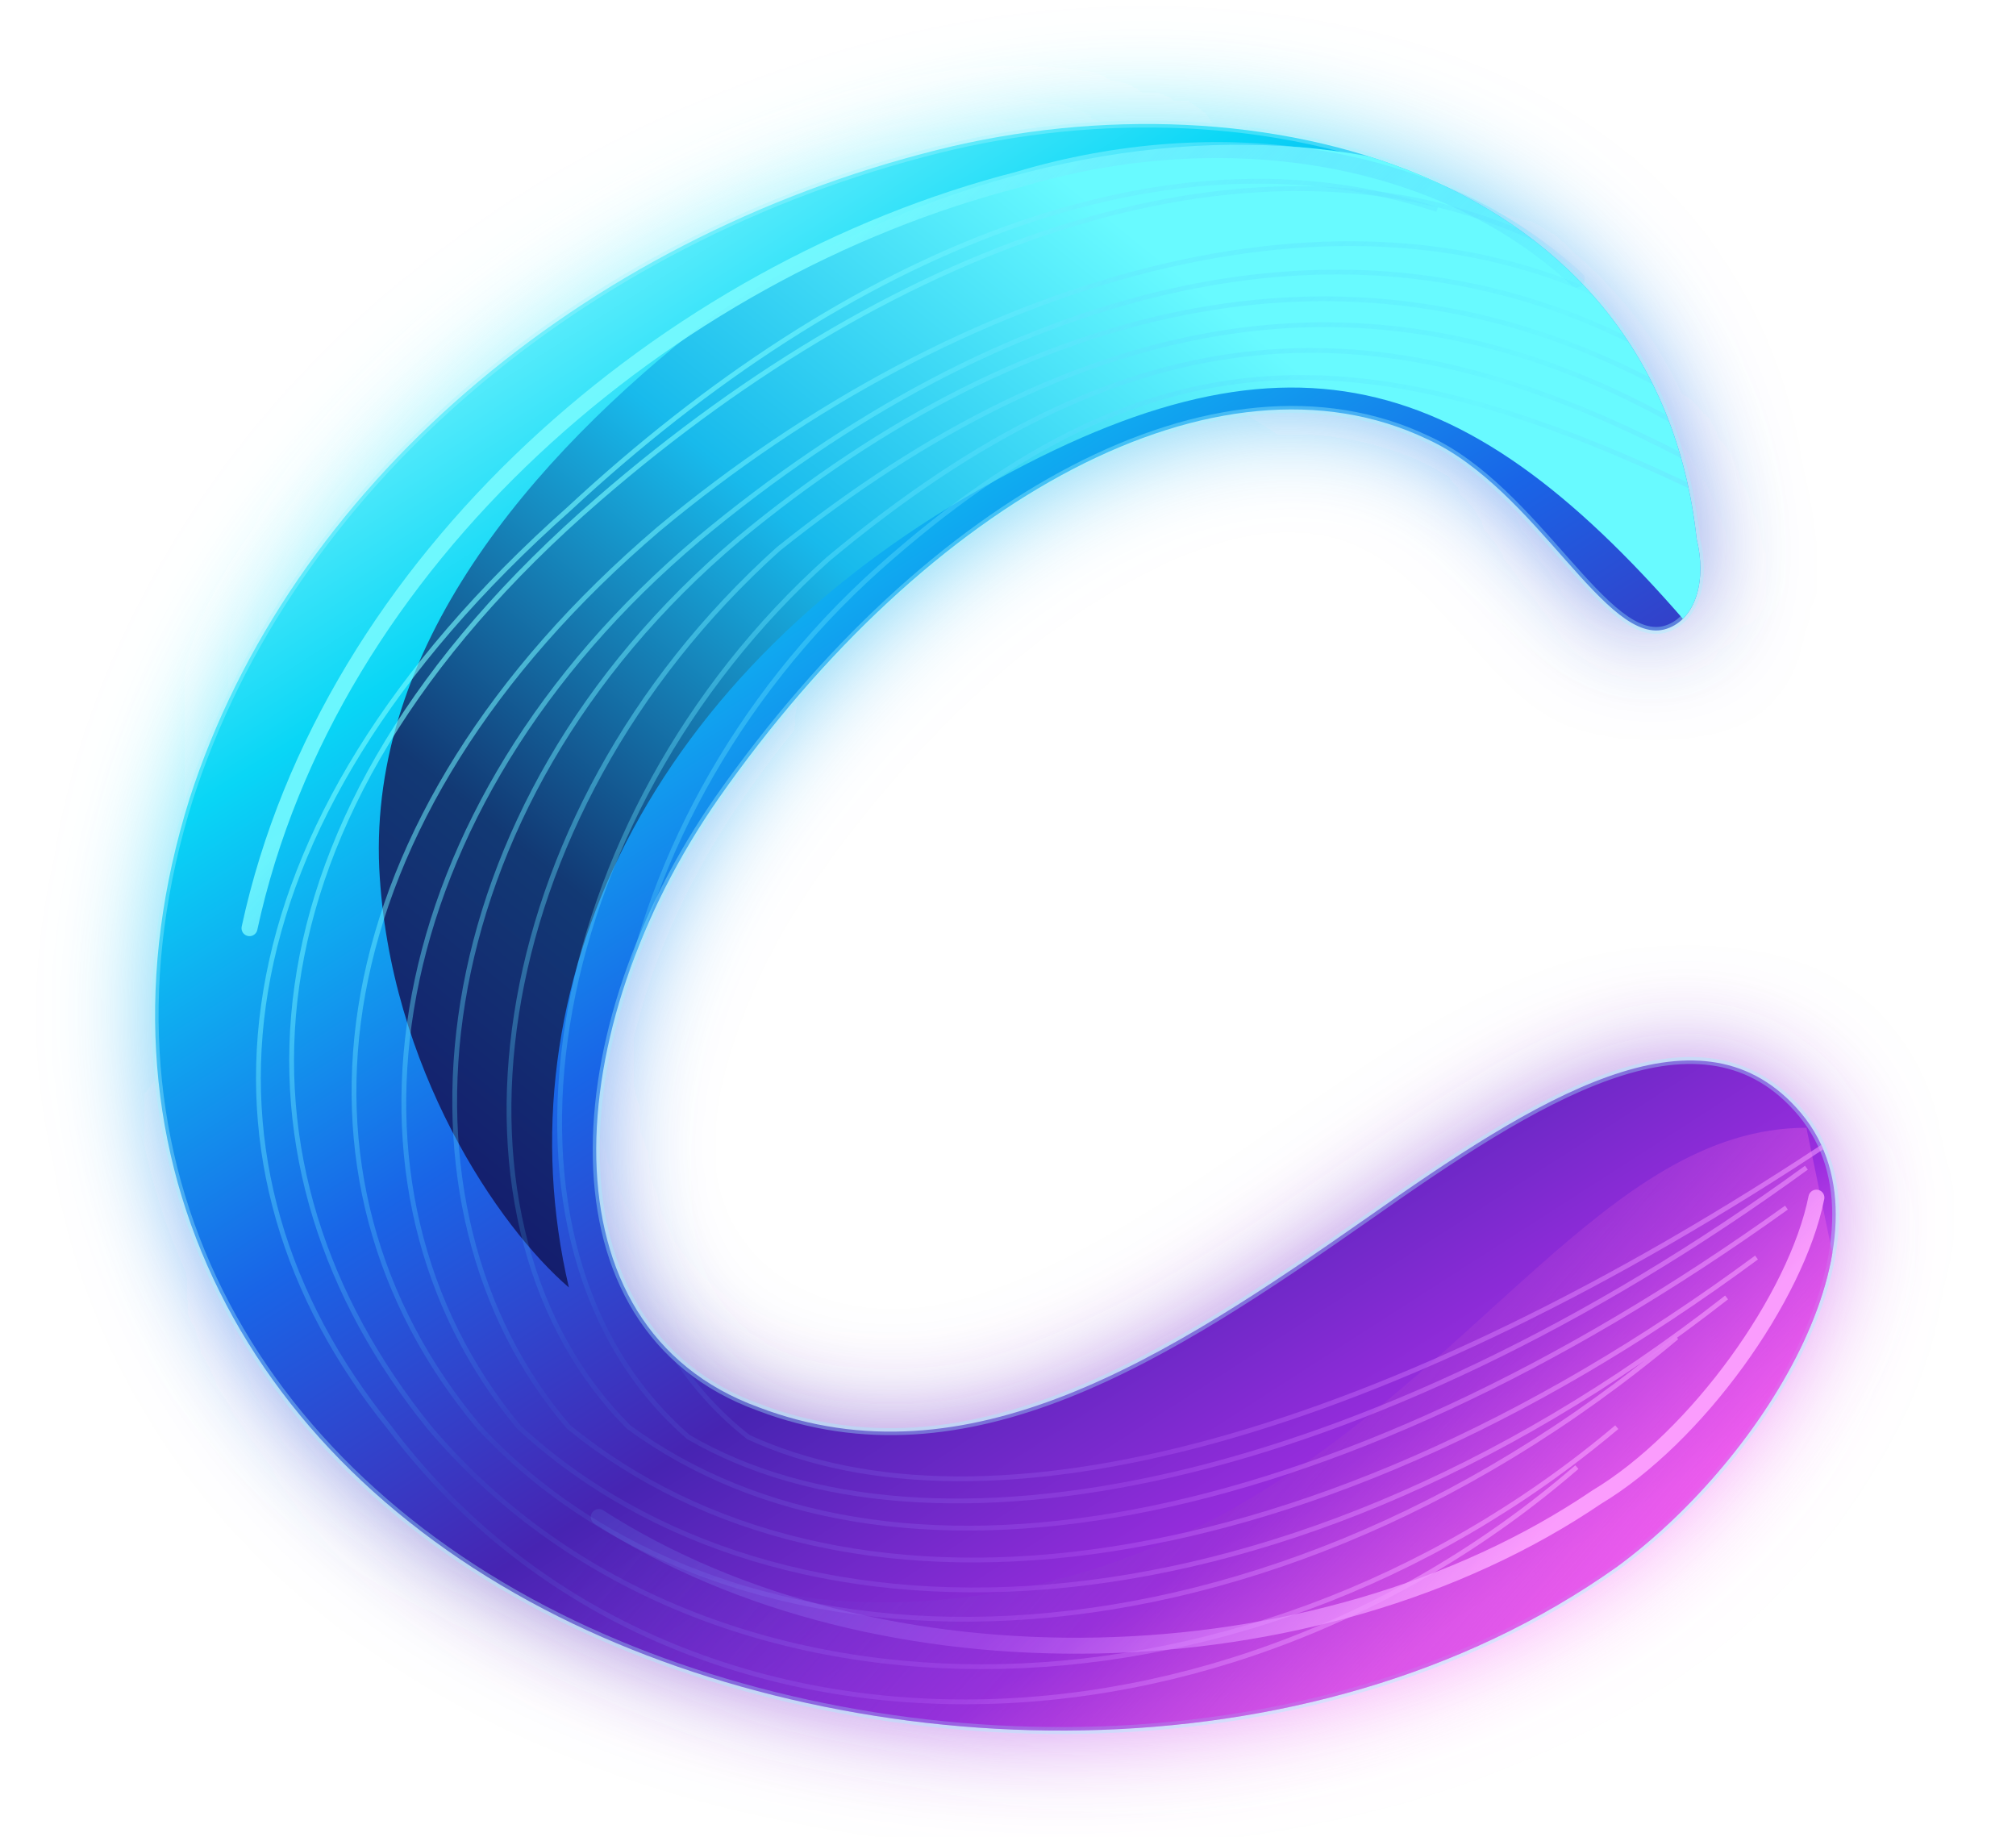
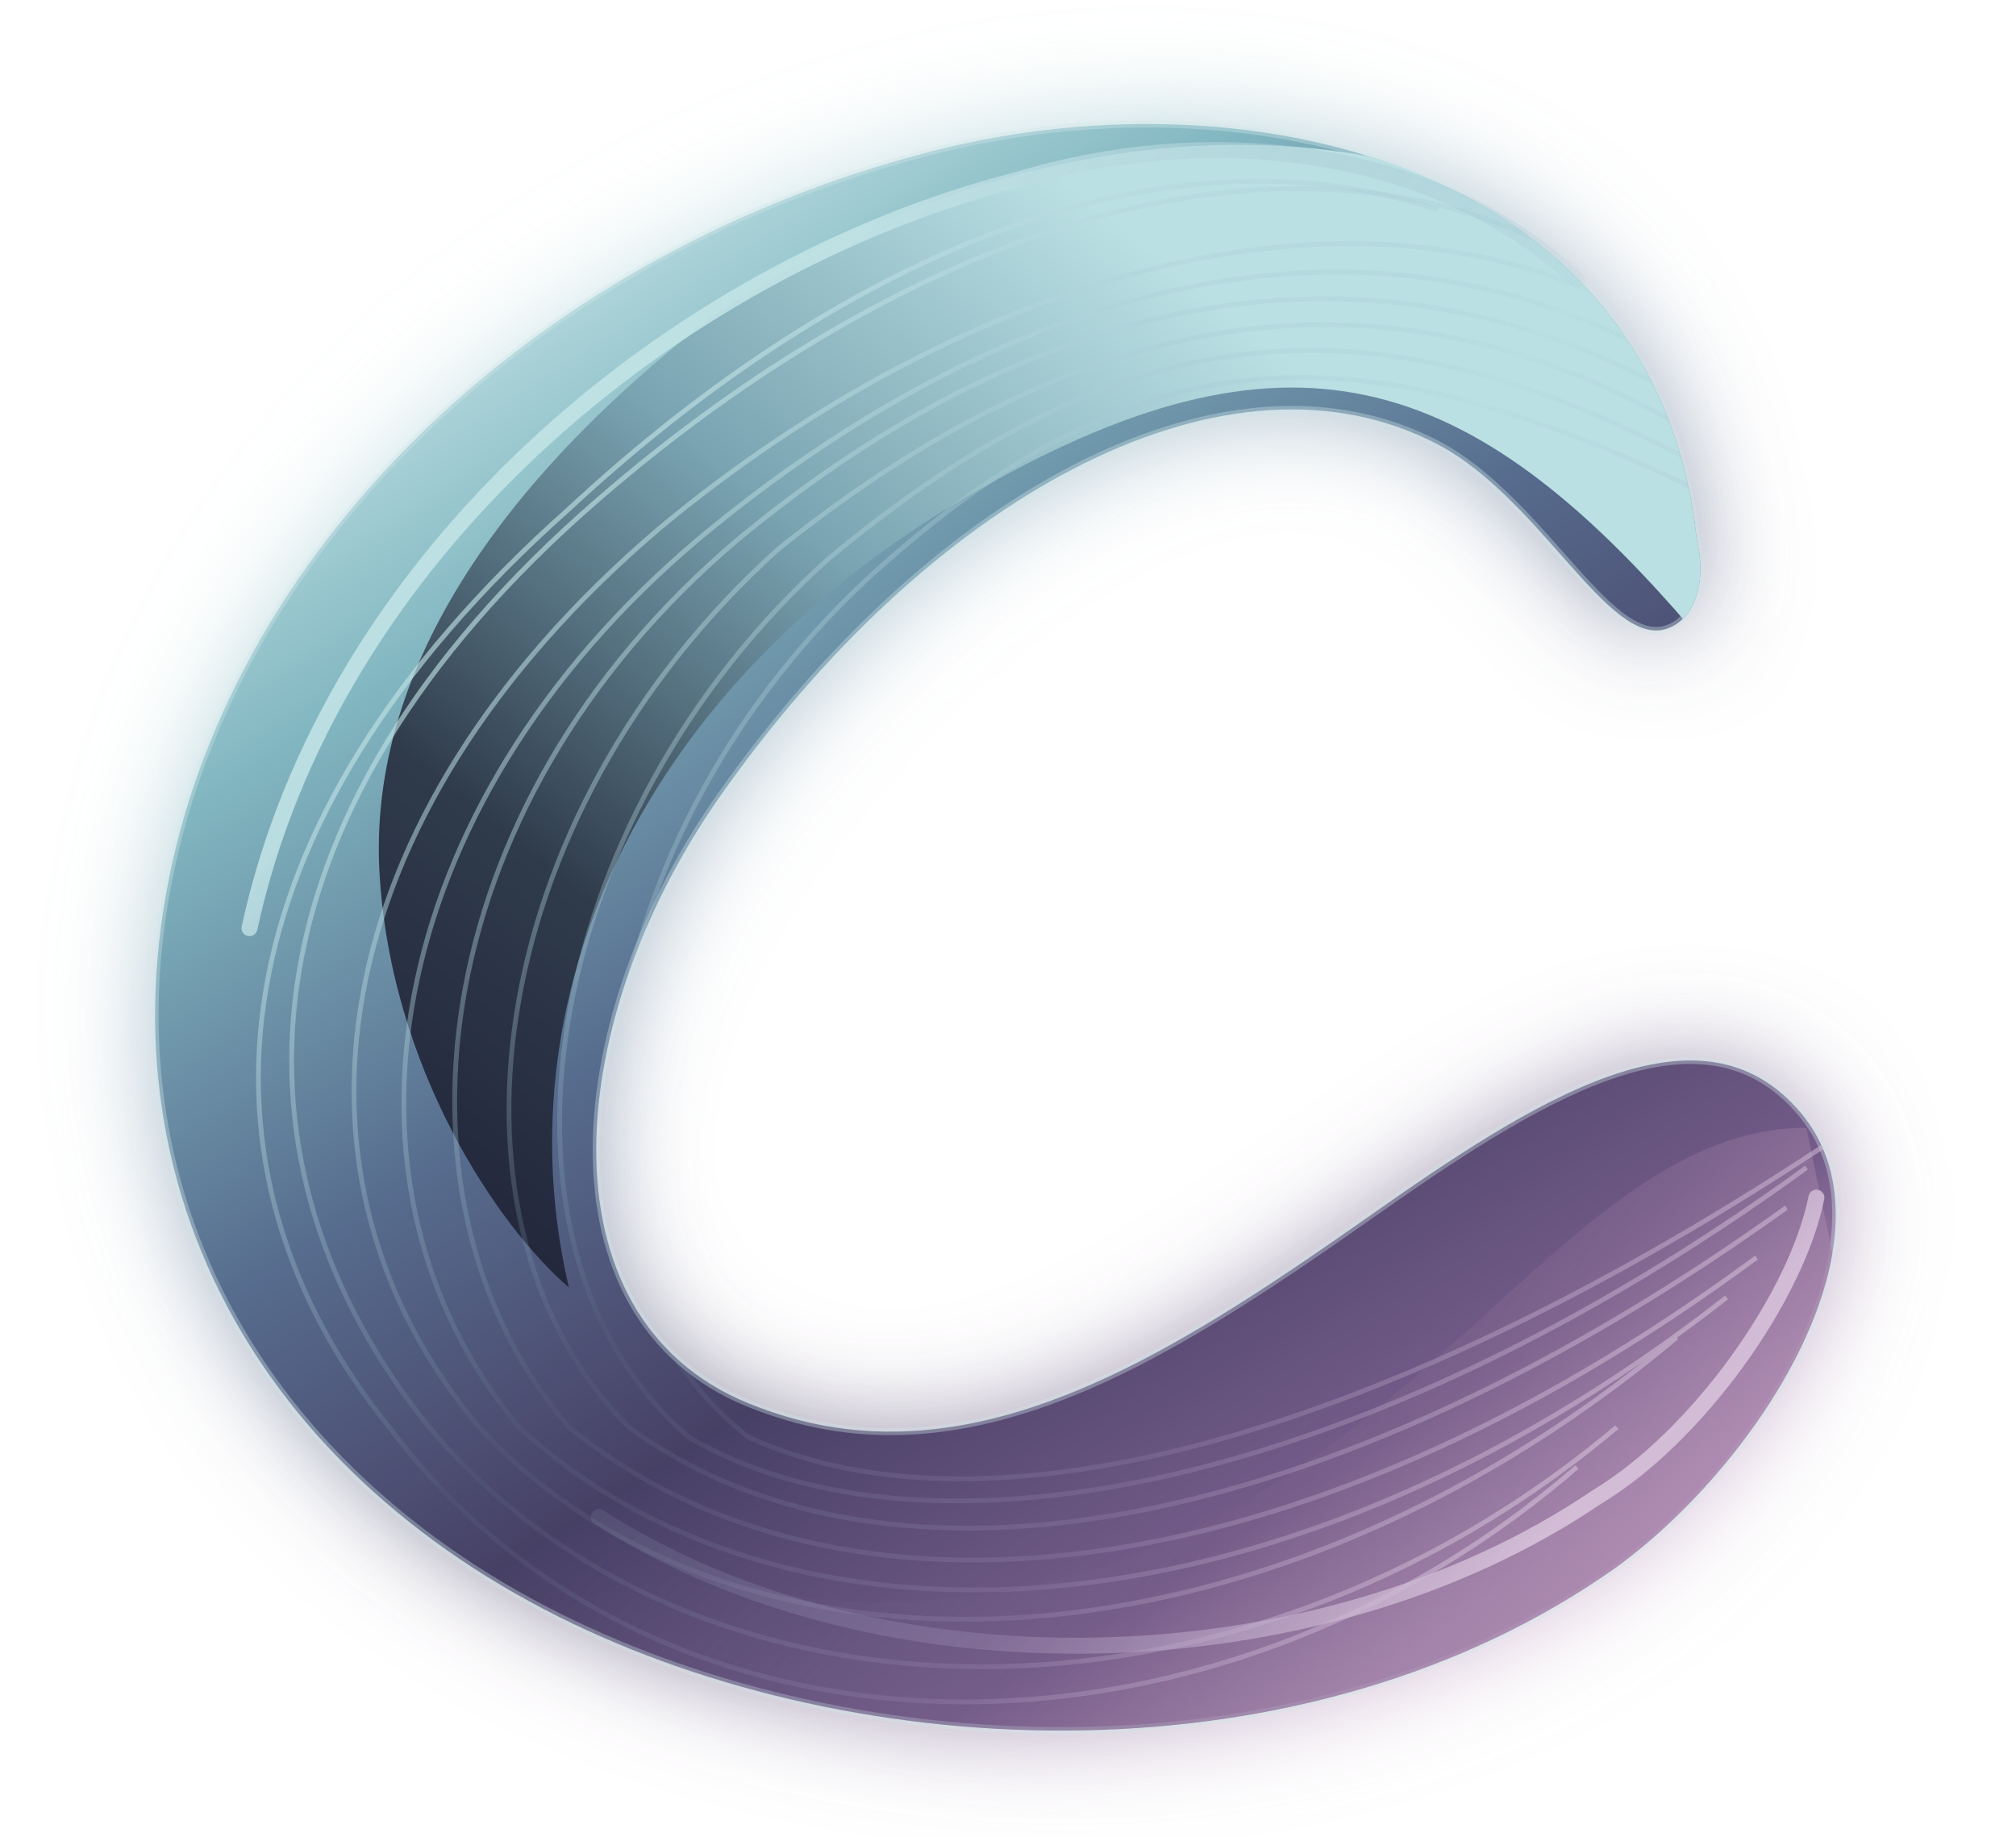
<svg xmlns="http://www.w3.org/2000/svg" viewBox="0 0 202 184" fill="none">
  <defs>
    <linearGradient id="ribbon" x1="52" y1="14" x2="147" y2="162" gradientUnits="userSpaceOnUse">
-       <stop stop-color="#96FDFF" />
-       <stop offset=".22" stop-color="#09D6F6" />
-       <stop offset=".47" stop-color="#1965E7" />
-       <stop offset=".68" stop-color="#4724B2" />
-       <stop offset=".89" stop-color="#9B2DDF" />
-       <stop offset="1" stop-color="#F964F4" />
+       <stop stop-color="#cfebed" />
+       <stop offset=".22" stop-color="#81b6c0" />
+       <stop offset=".47" stop-color="#566b8d" />
+       <stop offset=".68" stop-color="#474065" />
+       <stop offset=".89" stop-color="#755c8a" />
+       <stop offset="1" stop-color="#b894ba" />
    </linearGradient>
    <linearGradient id="fold" x1="114" y1="24" x2="33" y2="124" gradientUnits="userSpaceOnUse">
-       <stop stop-color="#68FAFF" />
-       <stop offset=".34" stop-color="#18BAEC" />
-       <stop offset=".67" stop-color="#123974" />
-       <stop offset="1" stop-color="#15136B" />
+       <stop stop-color="#bae0e3" />
+       <stop offset=".34" stop-color="#7aa4b2" />
+       <stop offset=".67" stop-color="#2f3b4b" />
+       <stop offset="1" stop-color="#1f2138" />
    </linearGradient>
    <linearGradient id="inside" x1="43" y1="68" x2="145" y2="164" gradientUnits="userSpaceOnUse">
-       <stop stop-color="#79FCFF" stop-opacity=".96" />
-       <stop offset=".41" stop-color="#46C1FF" stop-opacity=".08" />
-       <stop offset=".76" stop-color="#BF6DFF" stop-opacity=".36" />
-       <stop offset="1" stop-color="#FEA4FF" />
+       <stop stop-color="#c3e5e7" stop-opacity=".96" />
+       <stop offset=".41" stop-color="#94b4c5" stop-opacity=".08" />
+       <stop offset=".76" stop-color="#a592b8" stop-opacity=".36" />
+       <stop offset="1" stop-color="#d7c2da" />
    </linearGradient>
    <linearGradient id="base" x1="102" y1="104" x2="165" y2="158" gradientUnits="userSpaceOnUse">
-       <stop stop-color="#5446D8" stop-opacity="0" />
-       <stop offset=".57" stop-color="#9836D1" stop-opacity=".38" />
-       <stop offset="1" stop-color="#EC5BED" stop-opacity=".85" />
+       <stop stop-color="#605e85" stop-opacity="0" />
+       <stop offset=".57" stop-color="#765f87" stop-opacity=".38" />
+       <stop offset="1" stop-color="#ae8bb1" stop-opacity=".85" />
    </linearGradient>
    <filter id="glow" x="-35%" y="-35%" width="170%" height="170%">
      <feGaussianBlur stdDeviation="5" />
    </filter>
    <path id="shape" d="M170 54C166 17 126 7 94 15 58 24 29 49 19 80 8 115 24 146 56 162 86 177 131 179 162 157 177 146 191 123 180 111 170 100 154 110 137 122 117 136 97 149 76 141 54 133 56 103 72 80 93 50 122 34 143 44 154 49 161 65 167 63 170 62 171 58 170 54Z" />
    <clipPath id="clip">
      <use href="#shape" />
    </clipPath>
  </defs>
  <use href="#shape" fill="url(#ribbon)" filter="url(#glow)" opacity=".58" />
-   <use href="#shape" fill="url(#ribbon)" stroke="#A3F4FF" stroke-opacity=".36" stroke-width=".7" />
+   <use href="#shape" fill="url(#ribbon)" stroke="#d1e7eb" stroke-opacity=".36" stroke-width=".7" />
  <g clip-path="url(#clip)">
    <path d="M172 66C149 38 131 31 100 48 65 67 50 99 57 129 50 123 39 107 38 87 37 65 53 46 71 32 110 5 157 11 170 38Z" fill="url(#fold)" />
    <path d="M30 116C43 158 86 171 122 152 148 138 161 113 181 113L187 142 160 172 70 182 26 152Z" fill="url(#base)" />
    <g stroke="url(#inside)" stroke-width=".48" opacity=".64">
      <path d="M163 31C135 16 96 28 66 53 32 82 27 118 48 143 73 170 125 170 168 134" />
      <path d="M165 35C135 19 100 29 70 54 38 81 32 119 52 143 78 167 127 166 173 130" />
      <path d="M167 39C136 22 103 30 74 54 42 81 38 121 57 143 84 165 130 160 176 126" />
      <path d="M169 43C138 25 108 31 78 55 48 82 43 123 63 143 89 162 133 154 179 121" />
      <path d="M171 47C138 29 113 31 83 56 54 82 47 125 69 144 93 158 137 149 181 117" />
      <path d="M174 51C138 33 116 32 88 57 59 83 52 126 75 144 99 155 139 144 184 114" />
      <path d="M154 24C126 11 90 24 60 50 23 82 22 117 43 143 70 175 124 175 162 143" />
      <path d="M144 21C117 12 85 25 57 51 21 83 18 117 39 143 66 179 121 179 158 147" />
    </g>
  </g>
  <path d="M25 93C33 56 67 27 102 18 122 12 144 15 158 28M60 152C88 170 132 169 160 150 170 144 180 130 182 120" stroke="url(#inside)" stroke-width="1.6" stroke-linecap="round" opacity=".9" />
</svg>
